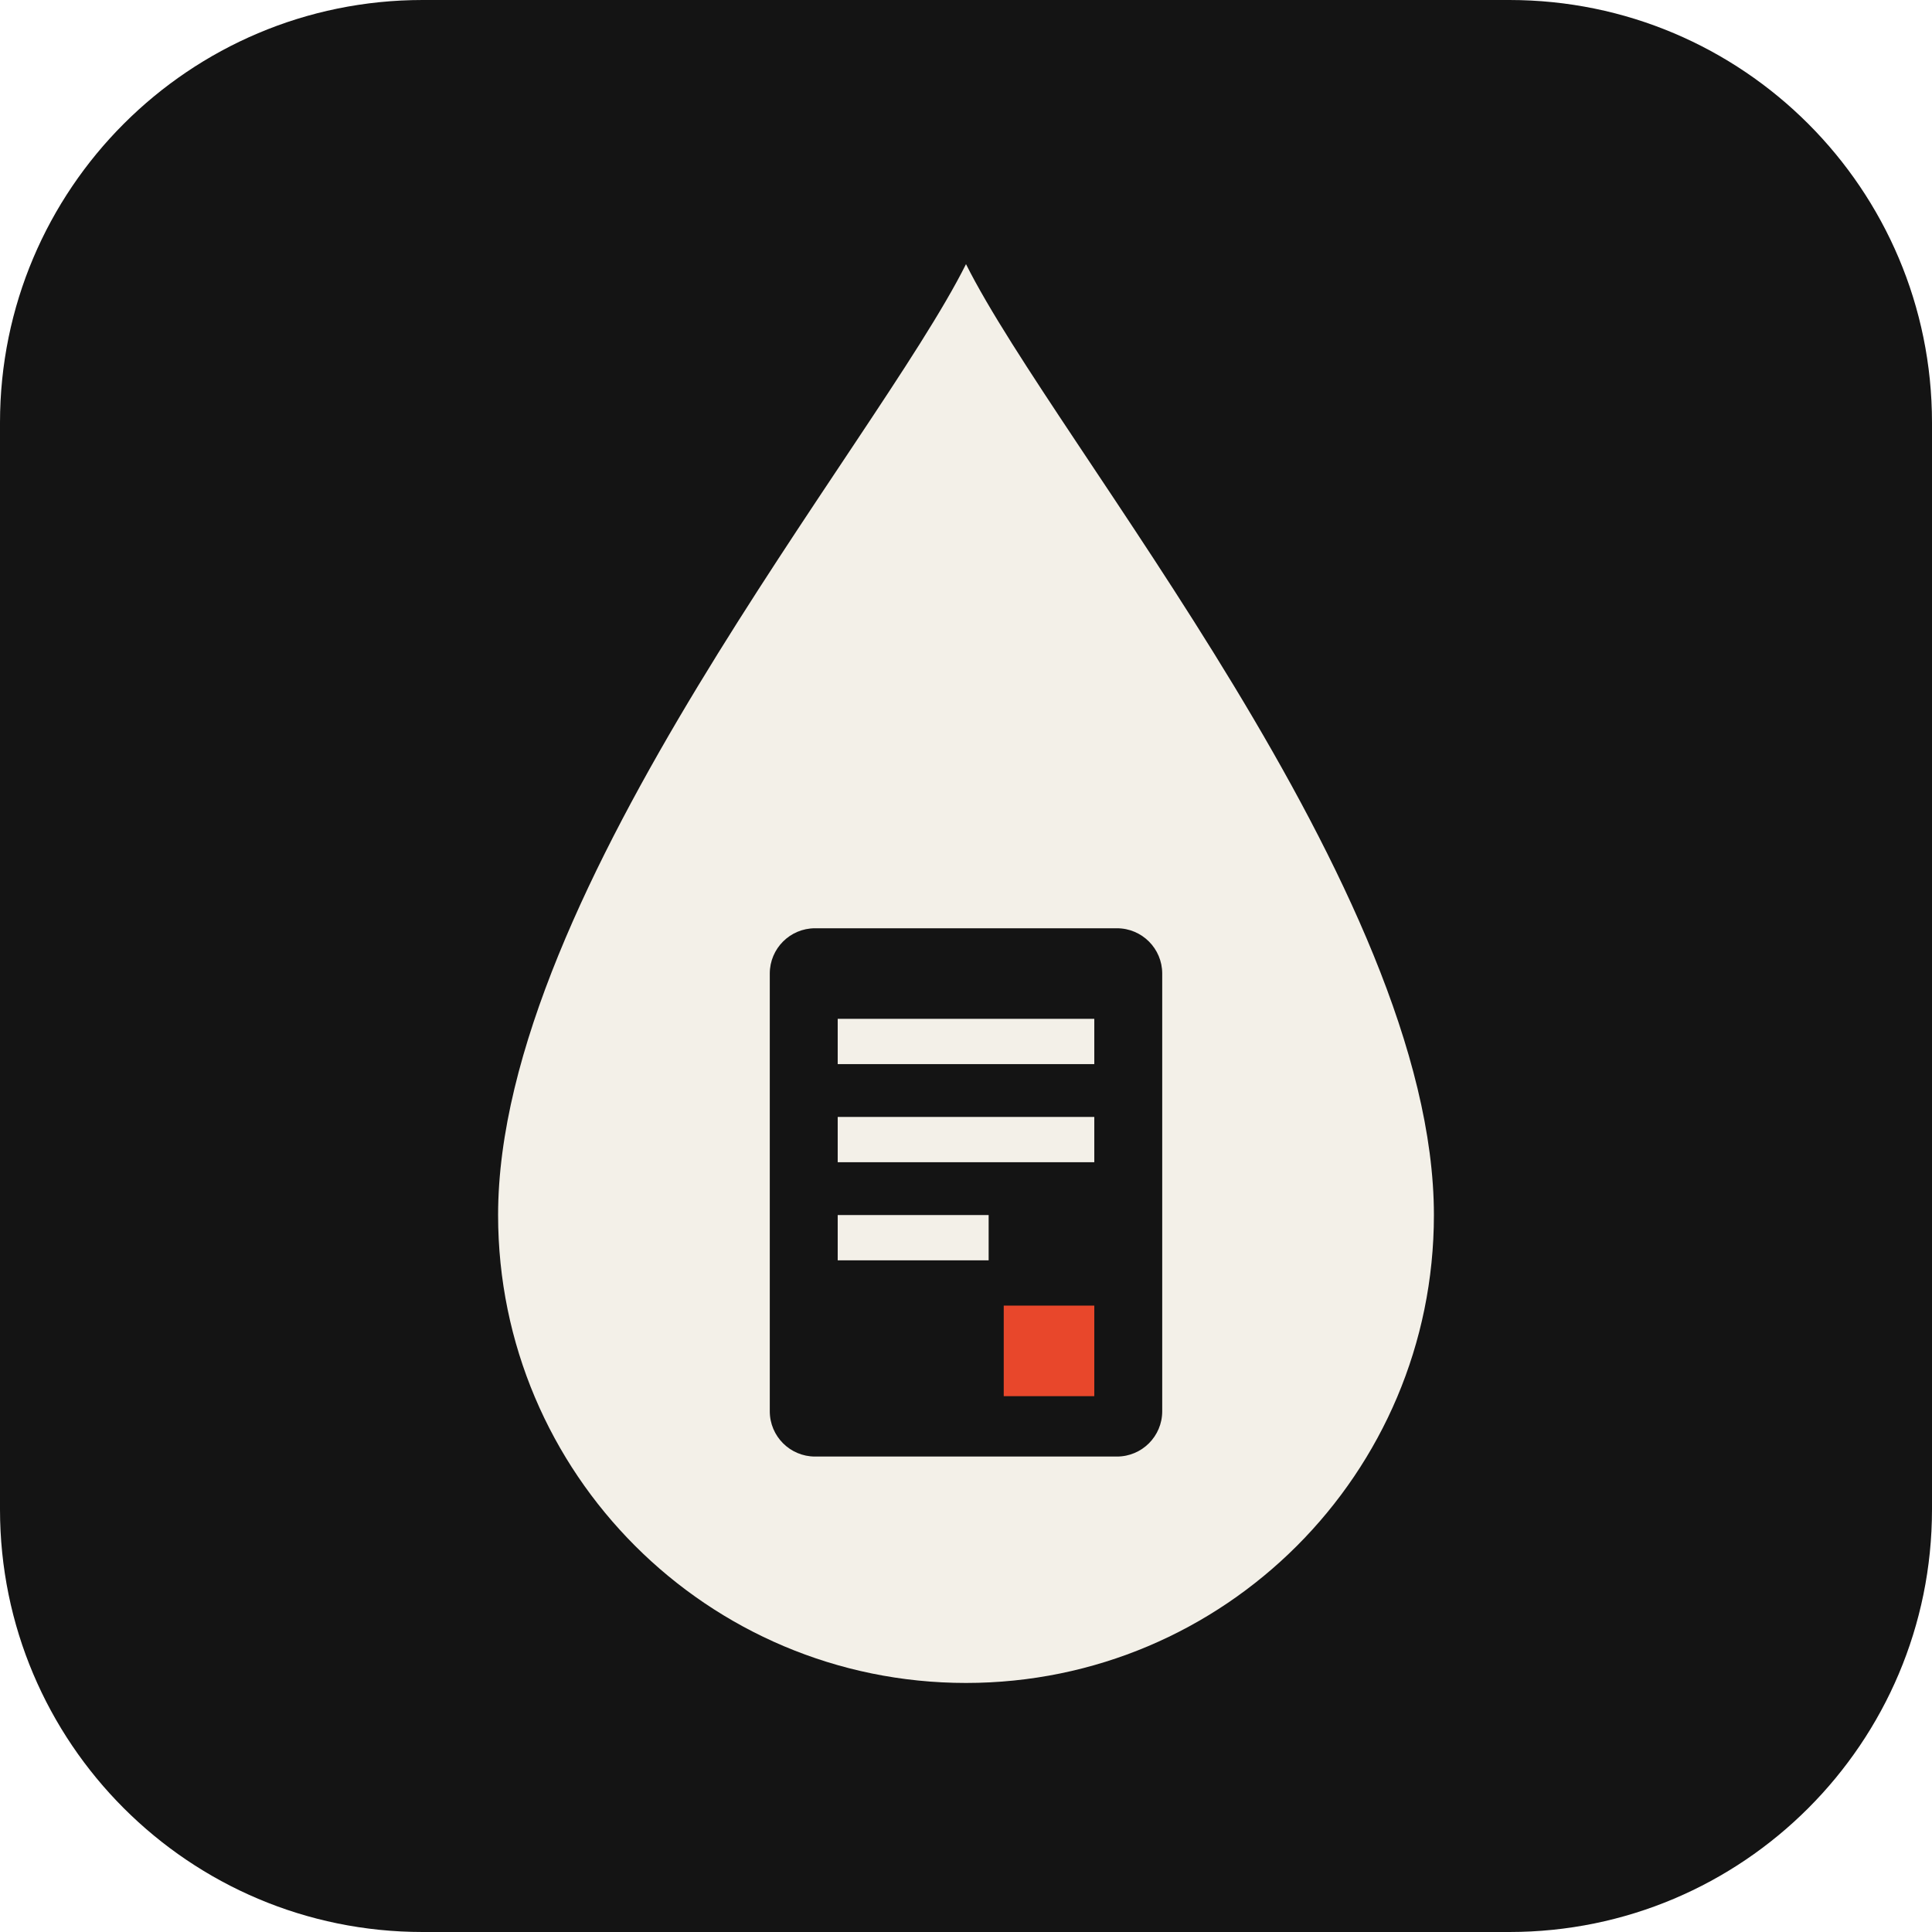
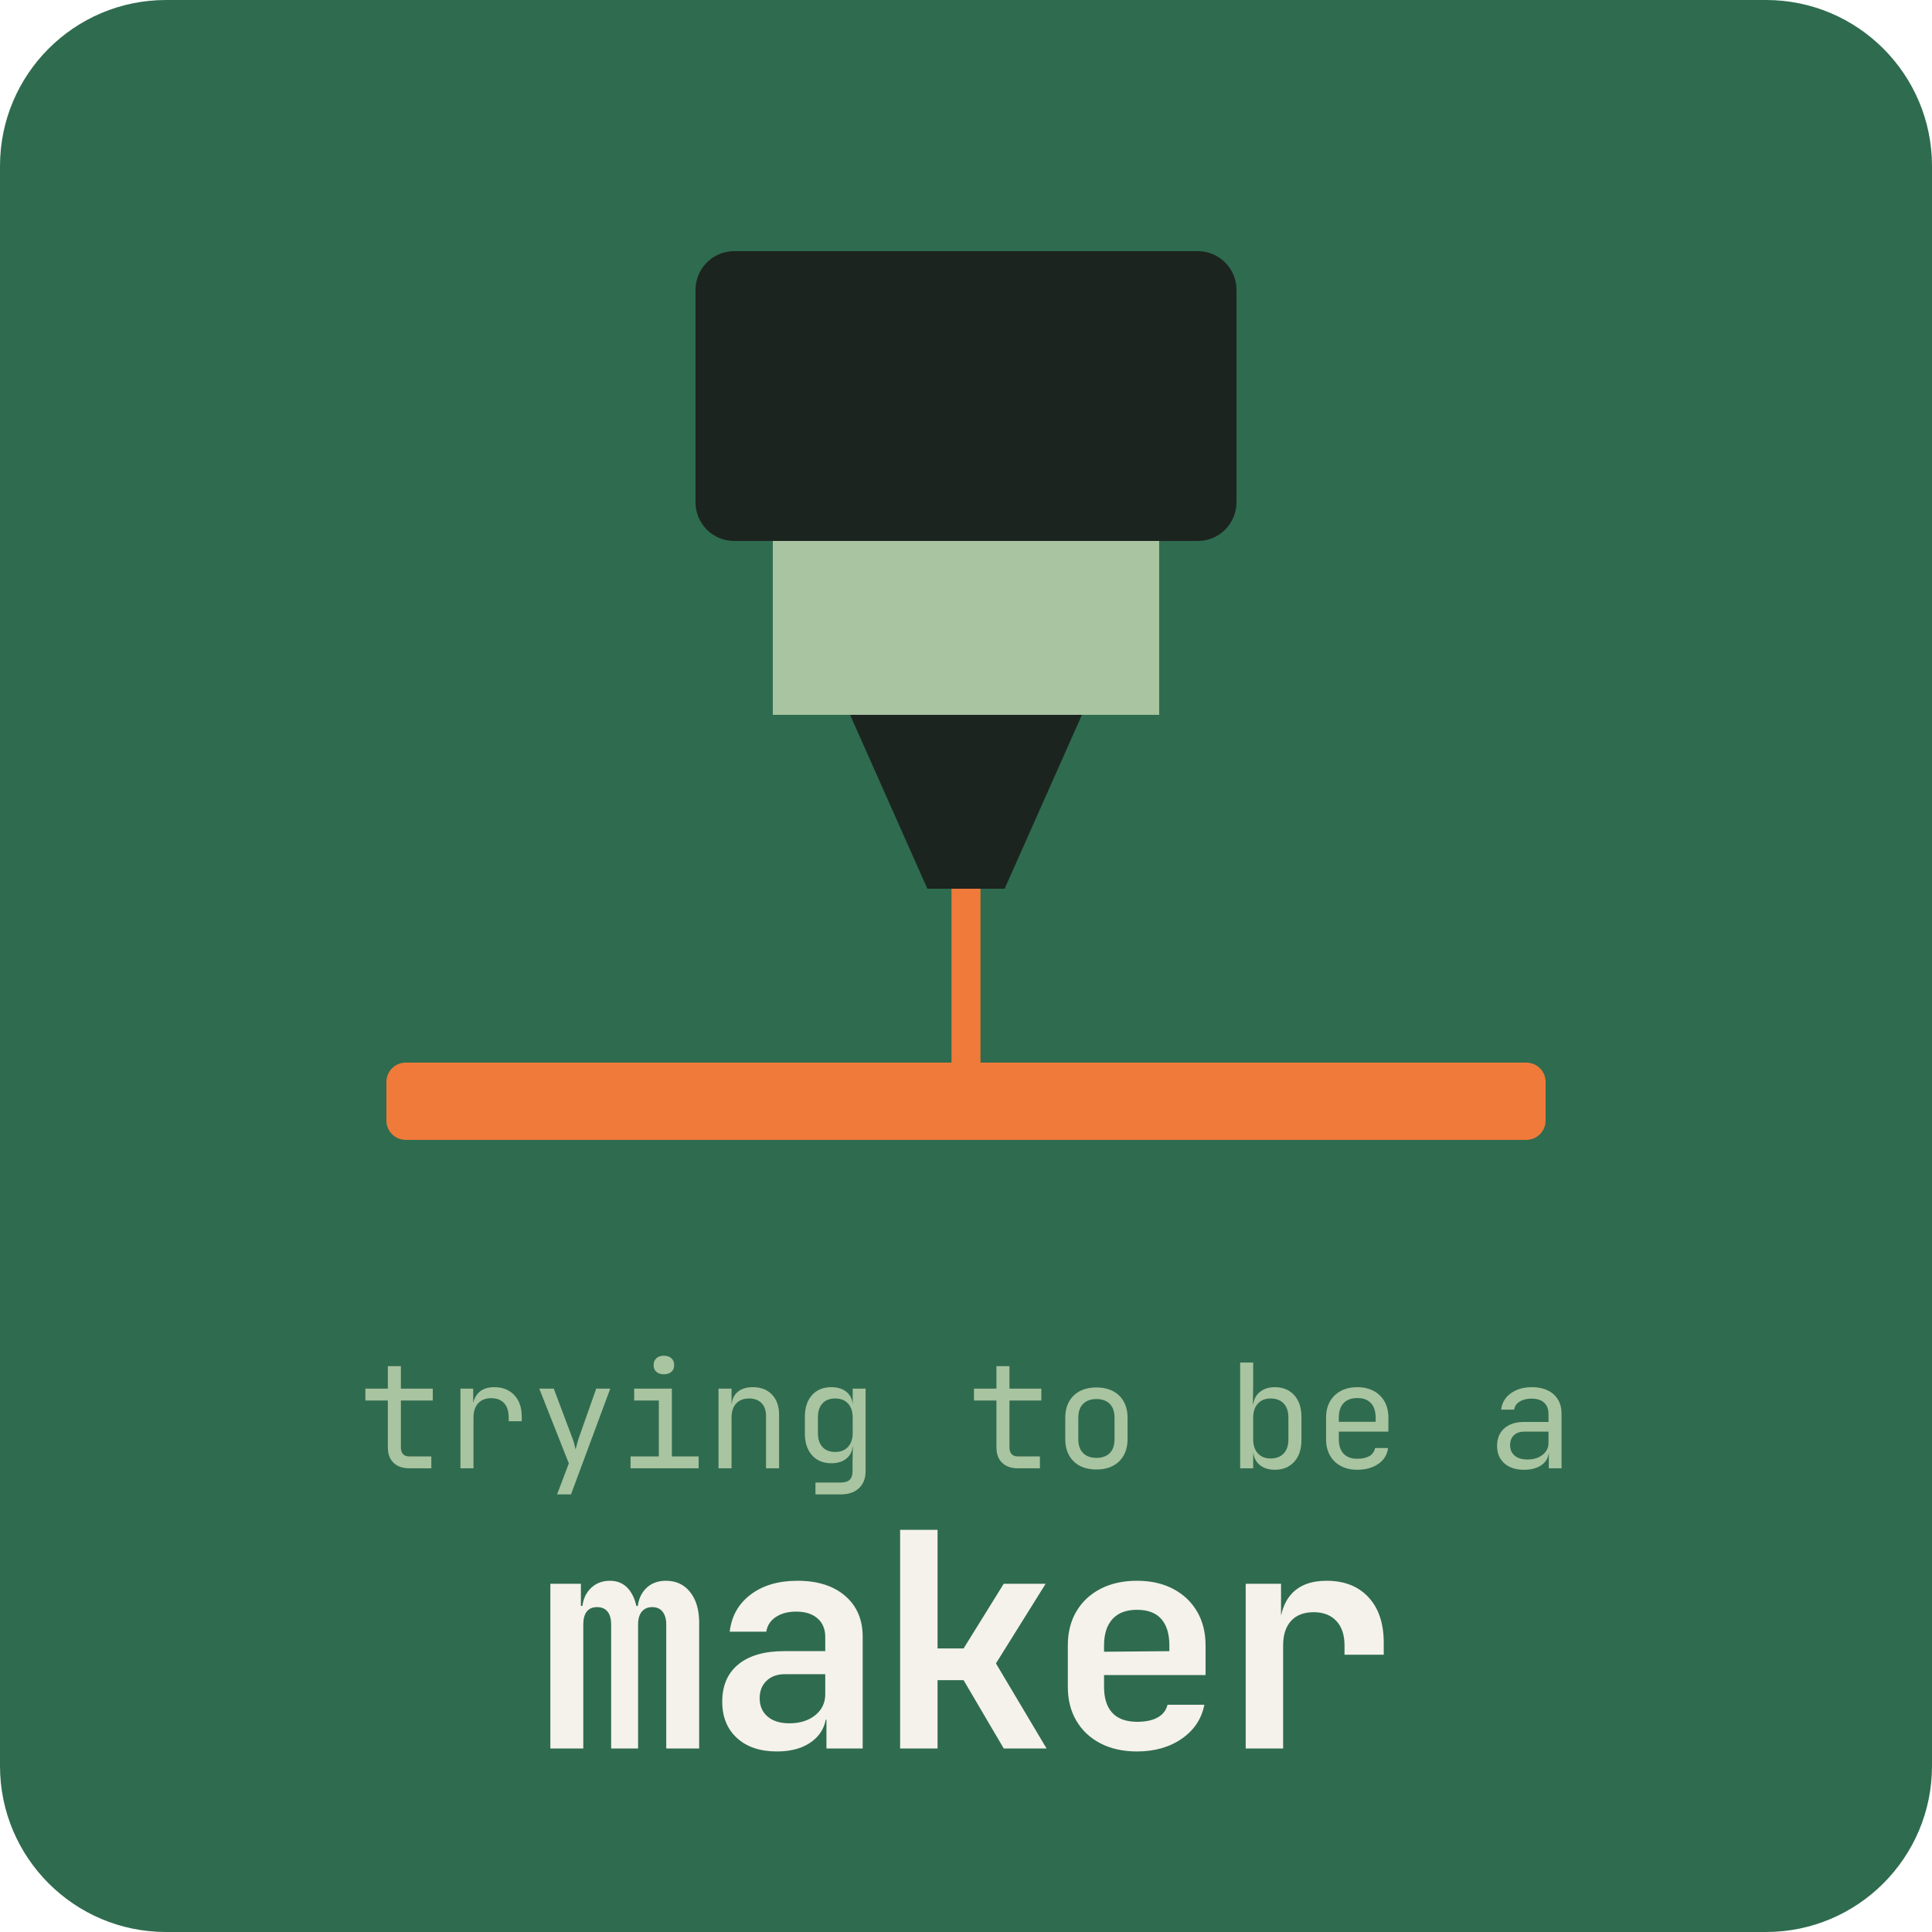
<svg xmlns="http://www.w3.org/2000/svg" viewBox="0 0 512 512" width="512" height="512">
-   <rect width="512" height="512" rx="112" fill="#141414" />
-   <path d="M256 70 C232 118 132 236 132 322 A124 124 0 0 0 380 322 C380 236 280 118 256 70 Z" fill="#F3F0E8" />
-   <rect x="204" y="246" width="104" height="140" rx="12" fill="#141414" />
-   <rect x="222" y="270" width="68" height="12" fill="#F3F0E8" />
-   <rect x="222" y="296" width="68" height="12" fill="#F3F0E8" />
-   <rect x="222" y="322" width="40" height="12" fill="#F3F0E8" />
-   <rect x="266" y="346" width="24" height="24" fill="#E8472B" />
+   <rect width="512" height="512" rx="44" fill="#2F6B4F" />
+   <g transform="scale(2.56)">
+     <rect x="72.0" y="26.0" width="56.0" height="30.0" rx="4.0" fill="#1C2420" />
+     <rect x="80.0" y="56.0" width="40.0" height="18.0" rx="0.0" fill="#A9C4A0" />
+     <path fill="#1C2420" d="M88.0 74.0 H112.0 L104.0 92.0 H96.0 Z" />
+     <rect x="98.5" y="92.0" width="3.0" height="18.0" rx="0.0" fill="#F07A3A" />
+     <rect x="40.0" y="110.0" width="120.0" height="8.0" rx="2.0" fill="#F07A3A" />
+     <path fill="#A9C4A0" d="M42.4 152.0Q41.335 152.0 40.742 151.43Q40.15 150.86 40.15 149.825V144.98H37.825V143.75H40.15V141.425H41.5V143.75H44.8V144.98H41.5V149.825Q41.5 150.77 42.4 150.77H44.65V152.0Z" />
+     <path fill="#A9C4A0" d="M47.665 152.0V143.75H48.985V145.325H49.3L48.865 146.3Q48.865 144.965 49.442 144.282Q50.02 143.6 51.16 143.6Q52.465 143.6 53.237 144.418Q54.01 145.235 54.01 146.63V147.125H52.66V146.75Q52.66 145.775 52.188 145.257Q51.715 144.74 50.845 144.74Q49.99 144.74 49.502 145.265Q49.015 145.79 49.015 146.75V152.0Z" />
+     <path fill="#A9C4A0" d="M57.67 154.7 58.885 151.49 55.825 143.75H57.325L59.245 148.85Q59.35 149.105 59.44 149.457Q59.53 149.81 59.59 150.05Q59.65 149.81 59.74 149.457Q59.83 149.105 59.92 148.85L61.72 143.75H63.175L59.11 154.7Z" />
+     <path fill="#A9C4A0" d="M65.275 152.0V150.77H68.2V144.98H65.65V143.75H69.55V150.77H72.325V152.0ZM68.725 142.265Q68.23 142.265 67.945 142.01Q67.66 141.755 67.66 141.32Q67.66 140.87 67.945 140.608Q68.23 140.345 68.725 140.345Q69.22 140.345 69.505 140.608Q69.79 140.87 69.79 141.32Q69.79 141.755 69.505 142.01Q69.22 142.265 68.725 142.265Z" />
+     <path fill="#A9C4A0" d="M74.38 152.0V143.75H75.73V145.325H76.015L75.73 145.64Q75.73 144.665 76.315 144.132Q76.9 143.6 77.935 143.6Q79.18 143.6 79.915 144.365Q80.65 145.13 80.65 146.45V152.0H79.3V146.6Q79.3 145.715 78.828 145.243Q78.355 144.77 77.545 144.77Q76.705 144.77 76.218 145.28Q75.73 145.79 75.73 146.75V152.0Z" />
+     <path fill="#A9C4A0" d="M84.415 154.7V153.47H87.04Q87.67 153.47 87.963 153.185Q88.255 152.9 88.255 152.3V151.25L88.285 149.75H88.015L88.27 149.525Q88.27 150.425 87.67 150.95Q87.07 151.475 86.065 151.475Q84.79 151.475 84.055 150.642Q83.32 149.81 83.32 148.4V146.66Q83.32 145.25 84.055 144.425Q84.79 143.6 86.065 143.6Q87.07 143.6 87.67 144.125Q88.27 144.65 88.27 145.55L88.015 145.325H88.27V143.75H89.605V152.3Q89.605 153.41 88.922 154.055Q88.24 154.7 87.025 154.7ZM86.47 150.305Q87.31 150.305 87.79 149.78Q88.27 149.255 88.27 148.325V146.75Q88.27 145.82 87.79 145.295Q87.31 144.77 86.47 144.77Q85.615 144.77 85.142 145.28Q84.67 145.79 84.67 146.75V148.325Q84.67 149.285 85.142 149.795Q85.615 150.305 86.47 150.305Z" />
+     <path fill="#A9C4A0" d="" />
+     <path fill="#A9C4A0" d="M105.4 152.0Q104.335 152.0 103.743 151.43Q103.15 150.86 103.15 149.825V144.98H100.825V143.75H103.15V141.425H104.5V143.75H107.8V144.98H104.5V149.825Q104.5 150.77 105.4 150.77H107.65V152.0Z" />
+     <path fill="#A9C4A0" d="M113.5 152.12Q112.51 152.12 111.79 151.745Q111.07 151.37 110.672 150.657Q110.275 149.945 110.275 148.97V146.78Q110.275 145.79 110.672 145.085Q111.07 144.38 111.79 144.005Q112.51 143.63 113.5 143.63Q114.49 143.63 115.21 144.005Q115.93 144.38 116.328 145.085Q116.725 145.79 116.725 146.765V148.97Q116.725 149.945 116.328 150.657Q115.93 151.37 115.21 151.745Q114.49 152.12 113.5 152.12ZM113.5 150.92Q114.385 150.92 114.88 150.425Q115.375 149.93 115.375 148.97V146.78Q115.375 145.82 114.88 145.325Q114.385 144.83 113.5 144.83Q112.63 144.83 112.127 145.325Q111.625 145.82 111.625 146.78V148.97Q111.625 149.93 112.127 150.425Q112.63 150.92 113.5 150.92Z" />
+     <path fill="#A9C4A0" d="" />
+     <path fill="#A9C4A0" d="M131.98 152.15Q130.96 152.15 130.345 151.603Q129.73 151.055 129.73 150.11L130.0 150.425H129.73V152.0H128.38V141.05H129.73V143.45L129.7 145.325H130.0L129.73 145.64Q129.73 144.71 130.352 144.155Q130.975 143.6 131.98 143.6Q133.225 143.6 133.975 144.425Q134.725 145.25 134.725 146.675V149.09Q134.725 150.5 133.975 151.325Q133.225 152.15 131.98 152.15ZM131.53 150.98Q132.385 150.98 132.88 150.47Q133.375 149.96 133.375 149.0V146.75Q133.375 145.79 132.88 145.28Q132.385 144.77 131.53 144.77Q130.705 144.77 130.218 145.295Q129.73 145.82 129.73 146.75V149.0Q129.73 149.93 130.218 150.455Q130.705 150.98 131.53 150.98Z" />
+     <path fill="#A9C4A0" d="M140.5 152.15Q139.525 152.15 138.798 151.76Q138.07 151.37 137.673 150.657Q137.275 149.945 137.275 149.0V146.75Q137.275 145.79 137.673 145.085Q138.07 144.38 138.798 143.99Q139.525 143.6 140.5 143.6Q141.475 143.6 142.202 143.99Q142.93 144.38 143.327 145.085Q143.725 145.79 143.725 146.75V148.205H138.595V149.0Q138.595 149.975 139.09 150.493Q139.585 151.01 140.5 151.01Q141.28 151.01 141.76 150.733Q142.24 150.455 142.345 149.9H143.695Q143.56 150.935 142.683 151.543Q141.805 152.15 140.5 152.15ZM142.405 147.305V146.75Q142.405 145.775 141.918 145.25Q141.43 144.725 140.5 144.725Q139.585 144.725 139.09 145.25Q138.595 145.775 138.595 146.75V147.185H142.51Z" />
+     <path fill="#A9C4A0" d="" />
+     <path fill="#A9C4A0" d="M157.78 152.15Q156.475 152.15 155.725 151.483Q154.975 150.815 154.975 149.675Q154.975 148.52 155.725 147.86Q156.475 147.2 157.75 147.2H160.3V146.375Q160.3 145.61 159.843 145.197Q159.385 144.785 158.545 144.785Q157.81 144.785 157.315 145.093Q156.82 145.4 156.745 145.925H155.395Q155.53 144.86 156.4 144.23Q157.27 143.6 158.575 143.6Q160.0 143.6 160.825 144.335Q161.65 145.07 161.65 146.33V152.0H160.33V150.425H160.105L160.33 150.2Q160.33 151.1 159.632 151.625Q158.935 152.15 157.78 152.15ZM158.11 151.085Q159.07 151.085 159.685 150.605Q160.3 150.125 160.3 149.375V148.205H157.78Q157.105 148.205 156.715 148.58Q156.325 148.955 156.325 149.6Q156.325 150.29 156.798 150.688Q157.27 151.085 158.11 151.085Z" />
+     <path fill="#F4F2EA" d="M56.972 181.0V163.95H60.134V166.244H60.785L60.258 166.802Q60.258 165.376 61.064 164.508Q61.87 163.64 63.141 163.64Q64.505 163.64 65.264 164.756Q66.024 165.872 66.024 167.763L65.342 166.244H66.396L65.993 166.802Q65.993 165.376 66.799 164.508Q67.605 163.64 68.938 163.64Q70.519 163.64 71.449 164.818Q72.379 165.996 72.379 168.011V181.0H68.969V168.166Q68.969 167.329 68.597 166.849Q68.225 166.368 67.512 166.368Q66.83 166.368 66.442 166.833Q66.055 167.298 66.055 168.166V181.0H63.265V168.166Q63.265 167.298 62.893 166.833Q62.521 166.368 61.808 166.368Q61.095 166.368 60.738 166.833Q60.382 167.298 60.382 168.166V181.0Z" />
+     <path fill="#F4F2EA" d="M80.439 181.31Q77.804 181.31 76.285 179.915Q74.766 178.52 74.766 176.164Q74.766 173.653 76.44 172.289Q78.114 170.925 81.183 170.925H85.43V169.468Q85.43 168.228 84.624 167.531Q83.818 166.833 82.423 166.833Q81.152 166.833 80.315 167.391Q79.478 167.949 79.323 168.91H75.541Q75.82 166.492 77.711 165.066Q79.602 163.64 82.547 163.64Q85.678 163.64 87.492 165.206Q89.305 166.771 89.305 169.437V181.0H85.554V178.024H84.934L85.554 177.187Q85.554 179.078 84.159 180.194Q82.764 181.31 80.439 181.31ZM81.71 178.396Q83.353 178.396 84.392 177.559Q85.43 176.722 85.43 175.389V173.312H81.245Q80.067 173.312 79.354 173.994Q78.641 174.676 78.641 175.792Q78.641 177.001 79.463 177.698Q80.284 178.396 81.71 178.396Z" />
+     <path fill="#F4F2EA" d="M93.18 181.0V158.37H97.055V170.646H99.752L103.906 163.95H108.246L103.1 172.196L108.339 181.0H103.906L99.752 173.932H97.055V181.0Z" />
+     <path fill="#F4F2EA" d="M117.701 181.31Q115.531 181.31 113.919 180.473Q112.307 179.636 111.424 178.132Q110.54 176.629 110.54 174.614V170.336Q110.54 168.321 111.424 166.817Q112.307 165.314 113.919 164.477Q115.531 163.64 117.701 163.64Q119.84 163.64 121.436 164.477Q123.033 165.314 123.917 166.817Q124.8 168.321 124.8 170.336V173.405H114.291V174.614Q114.291 176.412 115.159 177.327Q116.027 178.241 117.732 178.241Q119.034 178.241 119.84 177.792Q120.646 177.342 120.863 176.474H124.676Q124.242 178.675 122.335 179.993Q120.429 181.31 117.701 181.31ZM121.049 171.235V170.305Q121.049 168.538 120.212 167.593Q119.375 166.647 117.701 166.647Q116.027 166.647 115.159 167.608Q114.291 168.569 114.291 170.336V170.987L121.328 170.925Z" />
+     <path fill="#F4F2EA" d="M128.954 181.0V163.95H132.612V167.205H133.573L132.426 169.189Q132.426 166.43 133.666 165.035Q134.906 163.64 137.324 163.64Q140.083 163.64 141.664 165.345Q143.245 167.05 143.245 170.057V171.297H139.184V170.336Q139.184 168.693 138.332 167.794Q137.479 166.895 135.991 166.895Q134.472 166.895 133.651 167.794Q132.829 168.693 132.829 170.336V181.0Z" />
+   </g>
</svg>
